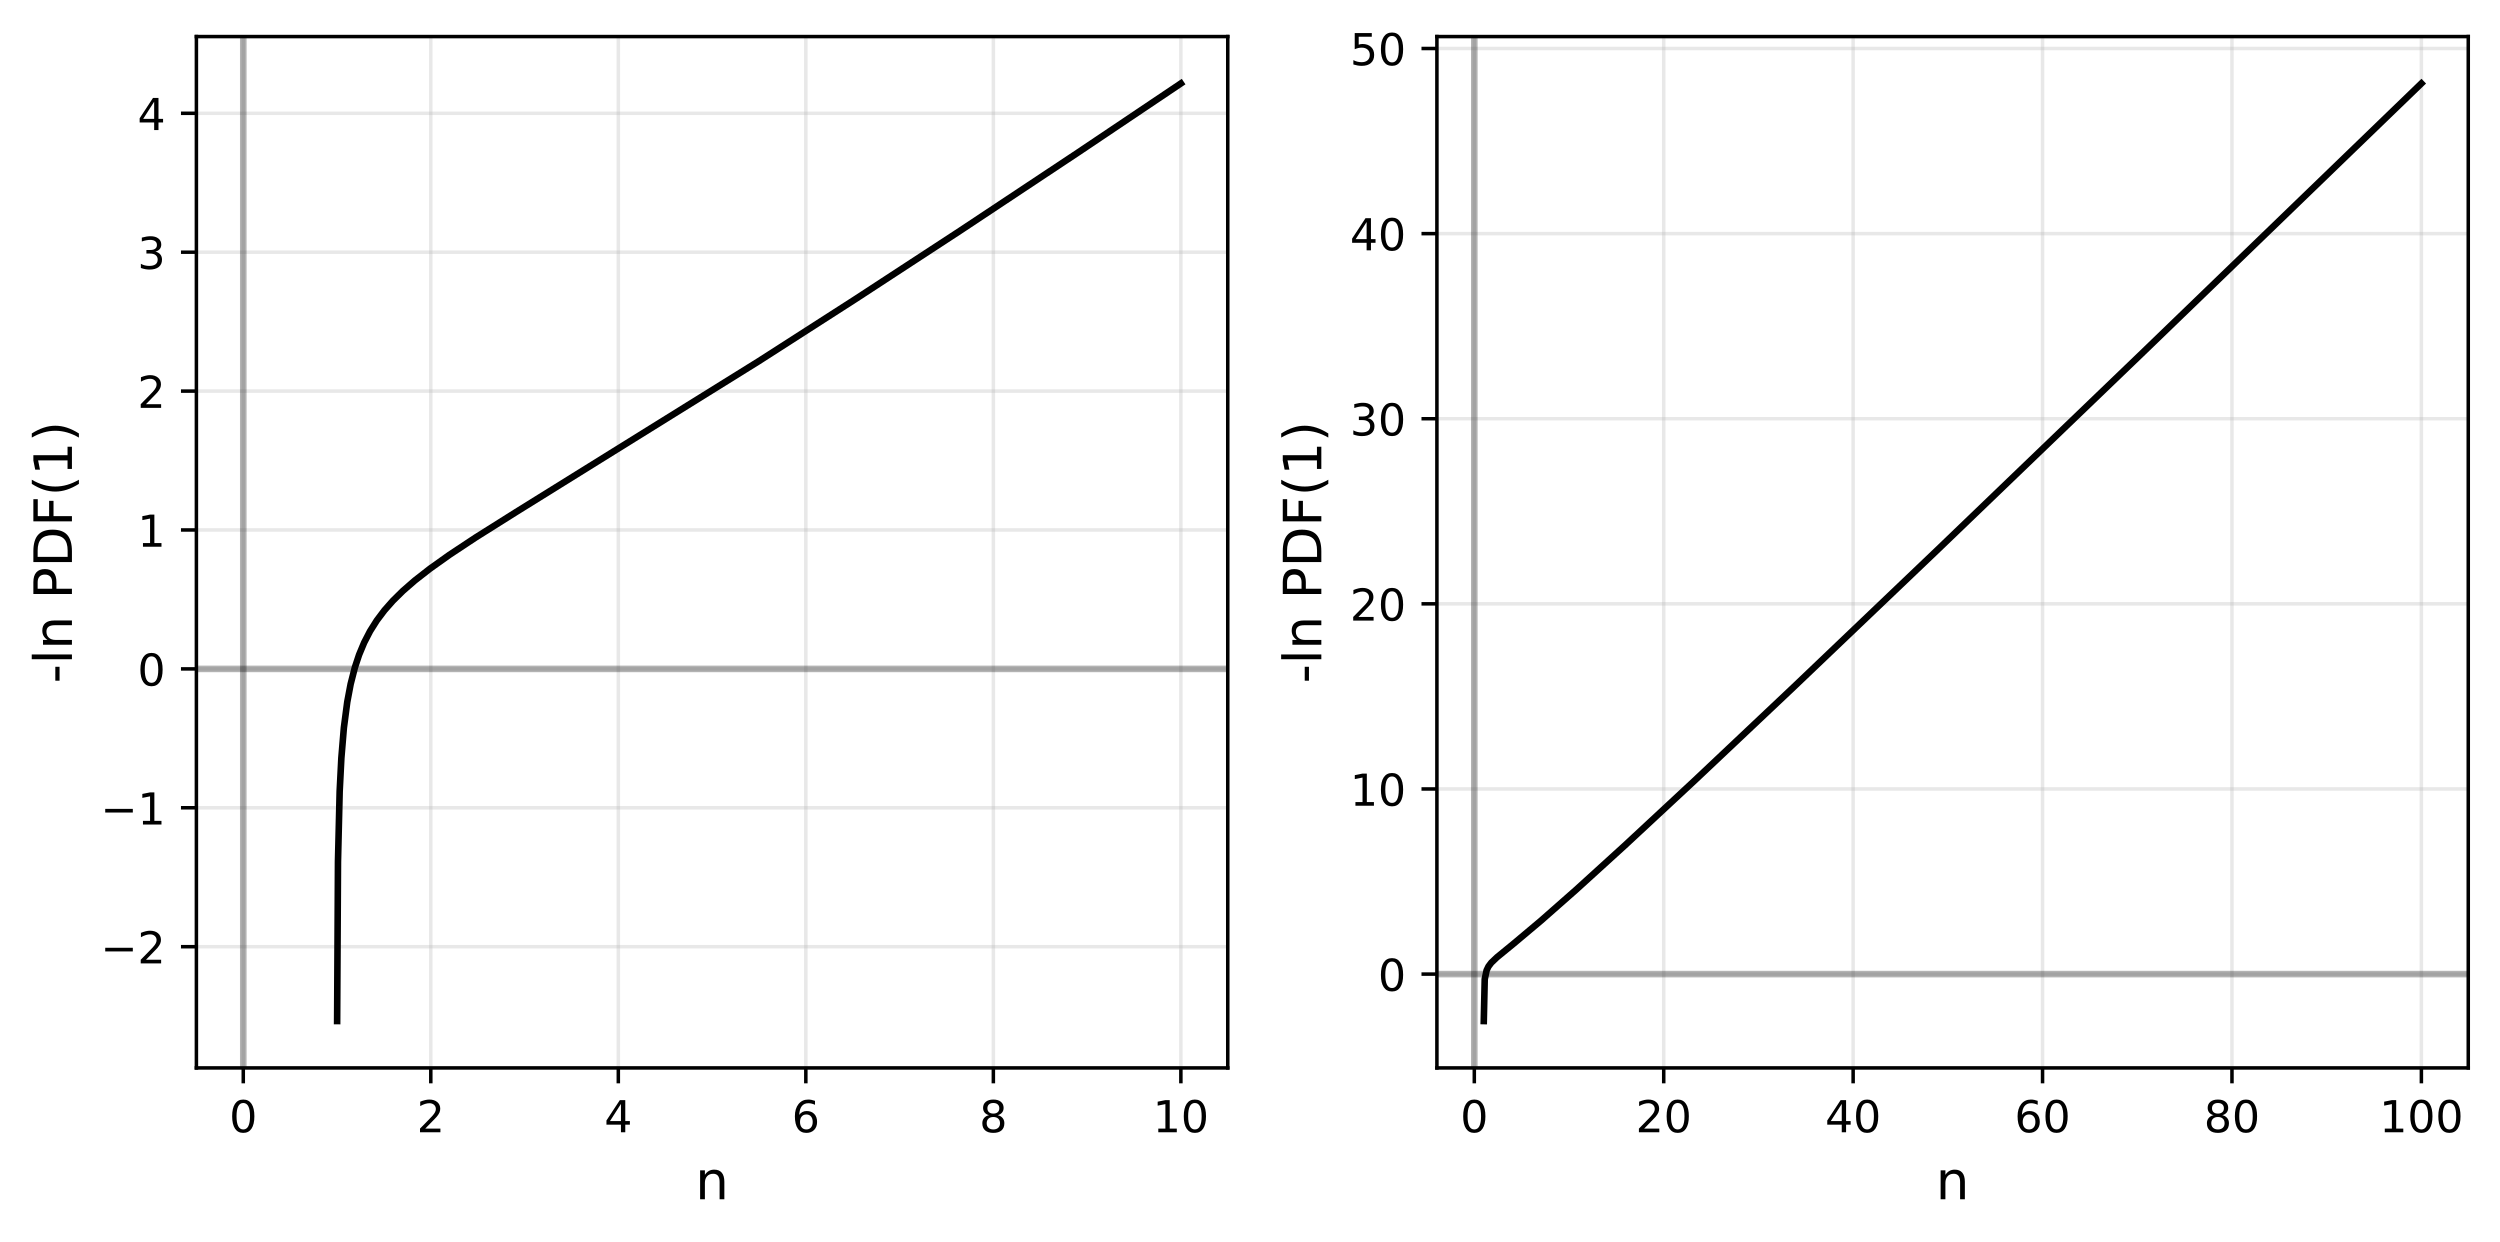
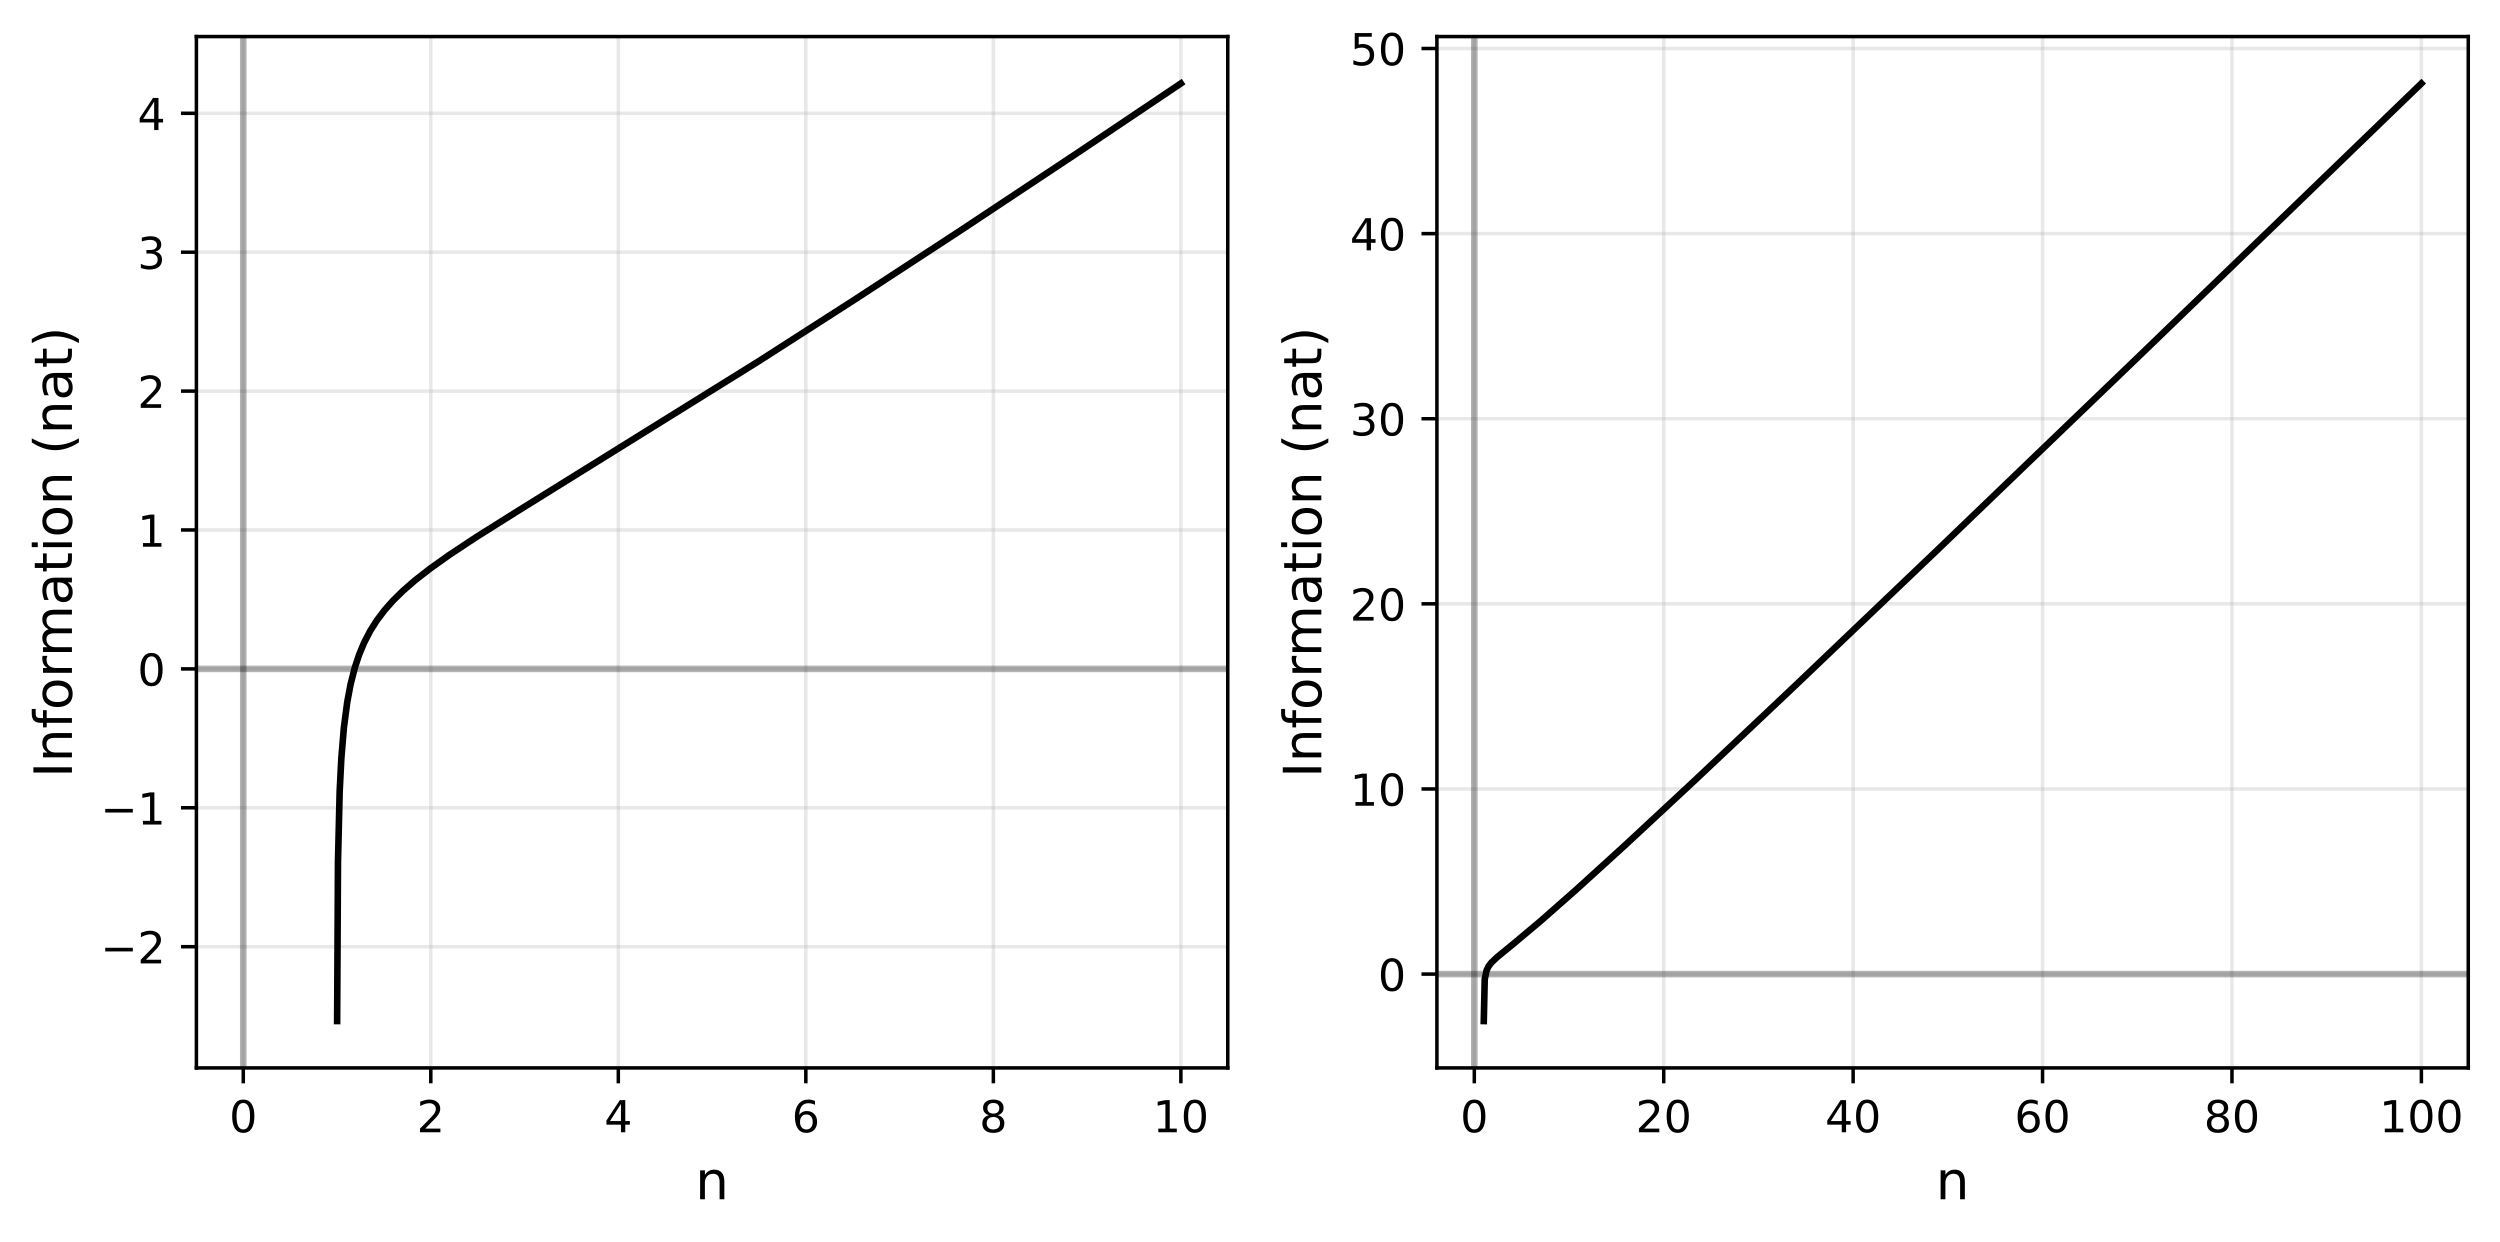
<svg xmlns="http://www.w3.org/2000/svg" xmlns:xlink="http://www.w3.org/1999/xlink" width="567.164pt" height="281.767pt" viewBox="0 0 567.164 281.767" version="1.1">
  <defs>
    <style type="text/css">*{stroke-linejoin: round; stroke-linecap: butt}</style>
  </defs>
  <g id="figure_1">
    <g id="patch_1">
      <path d="M 0 281.767  L 567.164 281.767  L 567.164 0  L 0 0  z " style="fill: #ffffff" />
    </g>
    <g id="axes_1">
      <g id="patch_2">
        <path d="M 44.556 242.275  L 278.535 242.275  L 278.535 8.296  L 44.556 8.296  z " style="fill: #ffffff" />
      </g>
      <g id="matplotlib.axis_1">
        <g id="xtick_1">
          <g id="line2d_1">
-             <path d="M 55.191 242.275  L 55.191 8.296  " clip-path="url(#p6cb22377b2)" style="fill: none; stroke: #b0b0b0; stroke-opacity: 0.3; stroke-width: 0.8; stroke-linecap: square" />
+             <path d="M 55.191 242.275  L 55.191 8.296  " clip-path="url(#pe275907705)" style="fill: none; stroke: #b0b0b0; stroke-opacity: 0.3; stroke-width: 0.8; stroke-linecap: square" />
          </g>
          <g id="line2d_2">
            <defs>
-               <path id="mb95a4548f8" d="M 0 0  L 0 3.5  " style="stroke: #000000; stroke-width: 0.8" />
+               <path id="m236e4b76b0" d="M 0 0  L 0 3.5  " style="stroke: #000000; stroke-width: 0.8" />
            </defs>
            <g>
-               <use xlink:href="#mb95a4548f8" x="55.191" y="242.275" style="stroke: #000000; stroke-width: 0.8" />
+               <use xlink:href="#m236e4b76b0" x="55.191" y="242.275" style="stroke: #000000; stroke-width: 0.8" />
            </g>
          </g>
          <g id="text_1">
            <g transform="translate(52.0101 256.8734) scale(0.1 -0.1)">
              <defs>
                <path id="DejaVuSans-30" d="M 2034 4250  Q 1547 4250 1301 3770  Q 1056 3291 1056 2328  Q 1056 1369 1301 889  Q 1547 409 2034 409  Q 2525 409 2770 889  Q 3016 1369 3016 2328  Q 3016 3291 2770 3770  Q 2525 4250 2034 4250  z M 2034 4750  Q 2819 4750 3233 4129  Q 3647 3509 3647 2328  Q 3647 1150 3233 529  Q 2819 -91 2034 -91  Q 1250 -91 836 529  Q 422 1150 422 2328  Q 422 3509 836 4129  Q 1250 4750 2034 4750  z " transform="scale(0.015625)" />
              </defs>
              <use xlink:href="#DejaVuSans-30" />
            </g>
          </g>
        </g>
        <g id="xtick_2">
          <g id="line2d_3">
-             <path d="M 97.733 242.275  L 97.733 8.296  " clip-path="url(#p6cb22377b2)" style="fill: none; stroke: #b0b0b0; stroke-opacity: 0.3; stroke-width: 0.8; stroke-linecap: square" />
+             <path d="M 97.733 242.275  L 97.733 8.296  " clip-path="url(#pe275907705)" style="fill: none; stroke: #b0b0b0; stroke-opacity: 0.3; stroke-width: 0.8; stroke-linecap: square" />
          </g>
          <g id="line2d_4">
            <g>
-               <use xlink:href="#mb95a4548f8" x="97.733" y="242.275" style="stroke: #000000; stroke-width: 0.8" />
+               <use xlink:href="#m236e4b76b0" x="97.733" y="242.275" style="stroke: #000000; stroke-width: 0.8" />
            </g>
          </g>
          <g id="text_2">
            <g transform="translate(94.55175 256.8734) scale(0.1 -0.1)">
              <defs>
                <path id="DejaVuSans-32" d="M 1228 531  L 3431 531  L 3431 0  L 469 0  L 469 531  Q 828 903 1448 1529  Q 2069 2156 2228 2338  Q 2531 2678 2651 2914  Q 2772 3150 2772 3378  Q 2772 3750 2511 3984  Q 2250 4219 1831 4219  Q 1534 4219 1204 4116  Q 875 4013 500 3803  L 500 4441  Q 881 4594 1212 4672  Q 1544 4750 1819 4750  Q 2544 4750 2975 4387  Q 3406 4025 3406 3419  Q 3406 3131 3298 2873  Q 3191 2616 2906 2266  Q 2828 2175 2409 1742  Q 1991 1309 1228 531  z " transform="scale(0.015625)" />
              </defs>
              <use xlink:href="#DejaVuSans-32" />
            </g>
          </g>
        </g>
        <g id="xtick_3">
          <g id="line2d_5">
-             <path d="M 140.275 242.275  L 140.275 8.296  " clip-path="url(#p6cb22377b2)" style="fill: none; stroke: #b0b0b0; stroke-opacity: 0.3; stroke-width: 0.8; stroke-linecap: square" />
+             <path d="M 140.275 242.275  L 140.275 8.296  " clip-path="url(#pe275907705)" style="fill: none; stroke: #b0b0b0; stroke-opacity: 0.3; stroke-width: 0.8; stroke-linecap: square" />
          </g>
          <g id="line2d_6">
            <g>
-               <use xlink:href="#mb95a4548f8" x="140.275" y="242.275" style="stroke: #000000; stroke-width: 0.8" />
+               <use xlink:href="#m236e4b76b0" x="140.275" y="242.275" style="stroke: #000000; stroke-width: 0.8" />
            </g>
          </g>
          <g id="text_3">
            <g transform="translate(137.0934 256.8734) scale(0.1 -0.1)">
              <defs>
                <path id="DejaVuSans-34" d="M 2419 4116  L 825 1625  L 2419 1625  L 2419 4116  z M 2253 4666  L 3047 4666  L 3047 1625  L 3713 1625  L 3713 1100  L 3047 1100  L 3047 0  L 2419 0  L 2419 1100  L 313 1100  L 313 1709  L 2253 4666  z " transform="scale(0.015625)" />
              </defs>
              <use xlink:href="#DejaVuSans-34" />
            </g>
          </g>
        </g>
        <g id="xtick_4">
          <g id="line2d_7">
-             <path d="M 182.816 242.275  L 182.816 8.296  " clip-path="url(#p6cb22377b2)" style="fill: none; stroke: #b0b0b0; stroke-opacity: 0.3; stroke-width: 0.8; stroke-linecap: square" />
+             <path d="M 182.816 242.275  L 182.816 8.296  " clip-path="url(#pe275907705)" style="fill: none; stroke: #b0b0b0; stroke-opacity: 0.3; stroke-width: 0.8; stroke-linecap: square" />
          </g>
          <g id="line2d_8">
            <g>
-               <use xlink:href="#mb95a4548f8" x="182.816" y="242.275" style="stroke: #000000; stroke-width: 0.8" />
+               <use xlink:href="#m236e4b76b0" x="182.816" y="242.275" style="stroke: #000000; stroke-width: 0.8" />
            </g>
          </g>
          <g id="text_4">
            <g transform="translate(179.635 256.8734) scale(0.1 -0.1)">
              <defs>
                <path id="DejaVuSans-36" d="M 2113 2584  Q 1688 2584 1439 2293  Q 1191 2003 1191 1497  Q 1191 994 1439 701  Q 1688 409 2113 409  Q 2538 409 2786 701  Q 3034 994 3034 1497  Q 3034 2003 2786 2293  Q 2538 2584 2113 2584  z M 3366 4563  L 3366 3988  Q 3128 4100 2886 4159  Q 2644 4219 2406 4219  Q 1781 4219 1451 3797  Q 1122 3375 1075 2522  Q 1259 2794 1537 2939  Q 1816 3084 2150 3084  Q 2853 3084 3261 2657  Q 3669 2231 3669 1497  Q 3669 778 3244 343  Q 2819 -91 2113 -91  Q 1303 -91 875 529  Q 447 1150 447 2328  Q 447 3434 972 4092  Q 1497 4750 2381 4750  Q 2619 4750 2861 4703  Q 3103 4656 3366 4563  z " transform="scale(0.015625)" />
              </defs>
              <use xlink:href="#DejaVuSans-36" />
            </g>
          </g>
        </g>
        <g id="xtick_5">
          <g id="line2d_9">
-             <path d="M 225.358 242.275  L 225.358 8.296  " clip-path="url(#p6cb22377b2)" style="fill: none; stroke: #b0b0b0; stroke-opacity: 0.3; stroke-width: 0.8; stroke-linecap: square" />
+             <path d="M 225.358 242.275  L 225.358 8.296  " clip-path="url(#pe275907705)" style="fill: none; stroke: #b0b0b0; stroke-opacity: 0.3; stroke-width: 0.8; stroke-linecap: square" />
          </g>
          <g id="line2d_10">
            <g>
-               <use xlink:href="#mb95a4548f8" x="225.358" y="242.275" style="stroke: #000000; stroke-width: 0.8" />
+               <use xlink:href="#m236e4b76b0" x="225.358" y="242.275" style="stroke: #000000; stroke-width: 0.8" />
            </g>
          </g>
          <g id="text_5">
            <g transform="translate(222.1767 256.8734) scale(0.1 -0.1)">
              <defs>
                <path id="DejaVuSans-38" d="M 2034 2216  Q 1584 2216 1326 1975  Q 1069 1734 1069 1313  Q 1069 891 1326 650  Q 1584 409 2034 409  Q 2484 409 2743 651  Q 3003 894 3003 1313  Q 3003 1734 2745 1975  Q 2488 2216 2034 2216  z M 1403 2484  Q 997 2584 770 2862  Q 544 3141 544 3541  Q 544 4100 942 4425  Q 1341 4750 2034 4750  Q 2731 4750 3128 4425  Q 3525 4100 3525 3541  Q 3525 3141 3298 2862  Q 3072 2584 2669 2484  Q 3125 2378 3379 2068  Q 3634 1759 3634 1313  Q 3634 634 3220 271  Q 2806 -91 2034 -91  Q 1263 -91 848 271  Q 434 634 434 1313  Q 434 1759 690 2068  Q 947 2378 1403 2484  z M 1172 3481  Q 1172 3119 1398 2916  Q 1625 2713 2034 2713  Q 2441 2713 2670 2916  Q 2900 3119 2900 3481  Q 2900 3844 2670 4047  Q 2441 4250 2034 4250  Q 1625 4250 1398 4047  Q 1172 3844 1172 3481  z " transform="scale(0.015625)" />
              </defs>
              <use xlink:href="#DejaVuSans-38" />
            </g>
          </g>
        </g>
        <g id="xtick_6">
          <g id="line2d_11">
-             <path d="M 267.9 242.275  L 267.9 8.296  " clip-path="url(#p6cb22377b2)" style="fill: none; stroke: #b0b0b0; stroke-opacity: 0.3; stroke-width: 0.8; stroke-linecap: square" />
+             <path d="M 267.9 242.275  L 267.9 8.296  " clip-path="url(#pe275907705)" style="fill: none; stroke: #b0b0b0; stroke-opacity: 0.3; stroke-width: 0.8; stroke-linecap: square" />
          </g>
          <g id="line2d_12">
            <g>
-               <use xlink:href="#mb95a4548f8" x="267.9" y="242.275" style="stroke: #000000; stroke-width: 0.8" />
+               <use xlink:href="#m236e4b76b0" x="267.9" y="242.275" style="stroke: #000000; stroke-width: 0.8" />
            </g>
          </g>
          <g id="text_6">
            <g transform="translate(261.5371 256.8734) scale(0.1 -0.1)">
              <defs>
                <path id="DejaVuSans-31" d="M 794 531  L 1825 531  L 1825 4091  L 703 3866  L 703 4441  L 1819 4666  L 2450 4666  L 2450 531  L 3481 531  L 3481 0  L 794 0  L 794 531  z " transform="scale(0.015625)" />
              </defs>
              <use xlink:href="#DejaVuSans-31" />
              <use xlink:href="#DejaVuSans-30" transform="translate(63.62305 0)" />
            </g>
          </g>
        </g>
        <g id="text_7">
          <g transform="translate(157.743 272.0712) scale(0.12 -0.12)">
            <defs>
              <path id="DejaVuSans-6e" d="M 3513 2113  L 3513 0  L 2938 0  L 2938 2094  Q 2938 2591 2744 2837  Q 2550 3084 2163 3084  Q 1697 3084 1428 2787  Q 1159 2491 1159 1978  L 1159 0  L 581 0  L 581 3500  L 1159 3500  L 1159 2956  Q 1366 3272 1645 3428  Q 1925 3584 2291 3584  Q 2894 3584 3203 3211  Q 3513 2838 3513 2113  z " transform="scale(0.015625)" />
            </defs>
            <use xlink:href="#DejaVuSans-6e" />
          </g>
        </g>
      </g>
      <g id="matplotlib.axis_2">
        <g id="ytick_1">
          <g id="line2d_13">
-             <path d="M 44.556 214.768  L 278.535 214.768  " clip-path="url(#p6cb22377b2)" style="fill: none; stroke: #b0b0b0; stroke-opacity: 0.3; stroke-width: 0.8; stroke-linecap: square" />
+             <path d="M 44.556 214.768  L 278.535 214.768  " clip-path="url(#pe275907705)" style="fill: none; stroke: #b0b0b0; stroke-opacity: 0.3; stroke-width: 0.8; stroke-linecap: square" />
          </g>
          <g id="line2d_14">
            <defs>
-               <path id="m00fa8f5378" d="M 0 0  L -3.5 0  " style="stroke: #000000; stroke-width: 0.8" />
+               <path id="m6dc544d6ef" d="M 0 0  L -3.5 0  " style="stroke: #000000; stroke-width: 0.8" />
            </defs>
            <g>
-               <use xlink:href="#m00fa8f5378" x="44.556" y="214.768" style="stroke: #000000; stroke-width: 0.8" />
+               <use xlink:href="#m6dc544d6ef" x="44.556" y="214.768" style="stroke: #000000; stroke-width: 0.8" />
            </g>
          </g>
          <g id="text_8">
            <g transform="translate(22.81375 218.5669) scale(0.1 -0.1)">
              <defs>
                <path id="DejaVuSans-2212" d="M 678 2272  L 4684 2272  L 4684 1741  L 678 1741  L 678 2272  z " transform="scale(0.015625)" />
              </defs>
              <use xlink:href="#DejaVuSans-2212" />
              <use xlink:href="#DejaVuSans-32" transform="translate(83.78906 0)" />
            </g>
          </g>
        </g>
        <g id="ytick_2">
          <g id="line2d_15">
-             <path d="M 44.556 183.257  L 278.535 183.257  " clip-path="url(#p6cb22377b2)" style="fill: none; stroke: #b0b0b0; stroke-opacity: 0.3; stroke-width: 0.8; stroke-linecap: square" />
+             <path d="M 44.556 183.257  L 278.535 183.257  " clip-path="url(#pe275907705)" style="fill: none; stroke: #b0b0b0; stroke-opacity: 0.3; stroke-width: 0.8; stroke-linecap: square" />
          </g>
          <g id="line2d_16">
            <g>
-               <use xlink:href="#m00fa8f5378" x="44.556" y="183.257" style="stroke: #000000; stroke-width: 0.8" />
+               <use xlink:href="#m6dc544d6ef" x="44.556" y="183.257" style="stroke: #000000; stroke-width: 0.8" />
            </g>
          </g>
          <g id="text_9">
            <g transform="translate(22.81375 187.0564) scale(0.1 -0.1)">
              <use xlink:href="#DejaVuSans-2212" />
              <use xlink:href="#DejaVuSans-31" transform="translate(83.78906 0)" />
            </g>
          </g>
        </g>
        <g id="ytick_3">
          <g id="line2d_17">
-             <path d="M 44.556 151.747  L 278.535 151.747  " clip-path="url(#p6cb22377b2)" style="fill: none; stroke: #b0b0b0; stroke-opacity: 0.3; stroke-width: 0.8; stroke-linecap: square" />
+             <path d="M 44.556 151.747  L 278.535 151.747  " clip-path="url(#pe275907705)" style="fill: none; stroke: #b0b0b0; stroke-opacity: 0.3; stroke-width: 0.8; stroke-linecap: square" />
          </g>
          <g id="line2d_18">
            <g>
-               <use xlink:href="#m00fa8f5378" x="44.556" y="151.747" style="stroke: #000000; stroke-width: 0.8" />
+               <use xlink:href="#m6dc544d6ef" x="44.556" y="151.747" style="stroke: #000000; stroke-width: 0.8" />
            </g>
          </g>
          <g id="text_10">
            <g transform="translate(31.19344 155.546) scale(0.1 -0.1)">
              <use xlink:href="#DejaVuSans-30" />
            </g>
          </g>
        </g>
        <g id="ytick_4">
          <g id="line2d_19">
-             <path d="M 44.556 120.236  L 278.535 120.236  " clip-path="url(#p6cb22377b2)" style="fill: none; stroke: #b0b0b0; stroke-opacity: 0.3; stroke-width: 0.8; stroke-linecap: square" />
+             <path d="M 44.556 120.236  L 278.535 120.236  " clip-path="url(#pe275907705)" style="fill: none; stroke: #b0b0b0; stroke-opacity: 0.3; stroke-width: 0.8; stroke-linecap: square" />
          </g>
          <g id="line2d_20">
            <g>
-               <use xlink:href="#m00fa8f5378" x="44.556" y="120.236" style="stroke: #000000; stroke-width: 0.8" />
+               <use xlink:href="#m6dc544d6ef" x="44.556" y="120.236" style="stroke: #000000; stroke-width: 0.8" />
            </g>
          </g>
          <g id="text_11">
            <g transform="translate(31.19344 124.0356) scale(0.1 -0.1)">
              <use xlink:href="#DejaVuSans-31" />
            </g>
          </g>
        </g>
        <g id="ytick_5">
          <g id="line2d_21">
-             <path d="M 44.556 88.726  L 278.535 88.726  " clip-path="url(#p6cb22377b2)" style="fill: none; stroke: #b0b0b0; stroke-opacity: 0.3; stroke-width: 0.8; stroke-linecap: square" />
+             <path d="M 44.556 88.726  L 278.535 88.726  " clip-path="url(#pe275907705)" style="fill: none; stroke: #b0b0b0; stroke-opacity: 0.3; stroke-width: 0.8; stroke-linecap: square" />
          </g>
          <g id="line2d_22">
            <g>
-               <use xlink:href="#m00fa8f5378" x="44.556" y="88.726" style="stroke: #000000; stroke-width: 0.8" />
+               <use xlink:href="#m6dc544d6ef" x="44.556" y="88.726" style="stroke: #000000; stroke-width: 0.8" />
            </g>
          </g>
          <g id="text_12">
            <g transform="translate(31.19344 92.52511) scale(0.1 -0.1)">
              <use xlink:href="#DejaVuSans-32" />
            </g>
          </g>
        </g>
        <g id="ytick_6">
          <g id="line2d_23">
-             <path d="M 44.556 57.215  L 278.535 57.215  " clip-path="url(#p6cb22377b2)" style="fill: none; stroke: #b0b0b0; stroke-opacity: 0.3; stroke-width: 0.8; stroke-linecap: square" />
+             <path d="M 44.556 57.215  L 278.535 57.215  " clip-path="url(#pe275907705)" style="fill: none; stroke: #b0b0b0; stroke-opacity: 0.3; stroke-width: 0.8; stroke-linecap: square" />
          </g>
          <g id="line2d_24">
            <g>
-               <use xlink:href="#m00fa8f5378" x="44.556" y="57.215" style="stroke: #000000; stroke-width: 0.8" />
+               <use xlink:href="#m6dc544d6ef" x="44.556" y="57.215" style="stroke: #000000; stroke-width: 0.8" />
            </g>
          </g>
          <g id="text_13">
            <g transform="translate(31.19344 61.01467) scale(0.1 -0.1)">
              <defs>
                <path id="DejaVuSans-33" d="M 2597 2516  Q 3050 2419 3304 2112  Q 3559 1806 3559 1356  Q 3559 666 3084 287  Q 2609 -91 1734 -91  Q 1441 -91 1130 -33  Q 819 25 488 141  L 488 750  Q 750 597 1062 519  Q 1375 441 1716 441  Q 2309 441 2620 675  Q 2931 909 2931 1356  Q 2931 1769 2642 2001  Q 2353 2234 1838 2234  L 1294 2234  L 1294 2753  L 1863 2753  Q 2328 2753 2575 2939  Q 2822 3125 2822 3475  Q 2822 3834 2567 4026  Q 2313 4219 1838 4219  Q 1578 4219 1281 4162  Q 984 4106 628 3988  L 628 4550  Q 988 4650 1302 4700  Q 1616 4750 1894 4750  Q 2613 4750 3031 4423  Q 3450 4097 3450 3541  Q 3450 3153 3228 2886  Q 3006 2619 2597 2516  z " transform="scale(0.015625)" />
              </defs>
              <use xlink:href="#DejaVuSans-33" />
            </g>
          </g>
        </g>
        <g id="ytick_7">
          <g id="line2d_25">
-             <path d="M 44.556 25.705  L 278.535 25.705  " clip-path="url(#p6cb22377b2)" style="fill: none; stroke: #b0b0b0; stroke-opacity: 0.3; stroke-width: 0.8; stroke-linecap: square" />
+             <path d="M 44.556 25.705  L 278.535 25.705  " clip-path="url(#pe275907705)" style="fill: none; stroke: #b0b0b0; stroke-opacity: 0.3; stroke-width: 0.8; stroke-linecap: square" />
          </g>
          <g id="line2d_26">
            <g>
-               <use xlink:href="#m00fa8f5378" x="44.556" y="25.705" style="stroke: #000000; stroke-width: 0.8" />
+               <use xlink:href="#m6dc544d6ef" x="44.556" y="25.705" style="stroke: #000000; stroke-width: 0.8" />
            </g>
          </g>
          <g id="text_14">
            <g transform="translate(31.19344 29.50422) scale(0.1 -0.1)">
              <use xlink:href="#DejaVuSans-34" />
            </g>
          </g>
        </g>
        <g id="text_15">
-           <g transform="translate(16.31812 155.0145) rotate(-90) scale(0.12 -0.12)">
+           <g transform="translate(16.31812 176.4373) rotate(-90) scale(0.12 -0.12)">
            <defs>
-               <path id="DejaVuSans-2d" d="M 313 2009  L 1997 2009  L 1997 1497  L 313 1497  L 313 2009  z " transform="scale(0.015625)" />
-               <path id="DejaVuSans-6c" d="M 603 4863  L 1178 4863  L 1178 0  L 603 0  L 603 4863  z " transform="scale(0.015625)" />
+               <path id="DejaVuSans-49" d="M 628 4666  L 1259 4666  L 1259 0  L 628 0  L 628 4666  z " transform="scale(0.015625)" />
+               <path id="DejaVuSans-66" d="M 2375 4863  L 2375 4384  L 1825 4384  Q 1516 4384 1395 4259  Q 1275 4134 1275 3809  L 1275 3500  L 2222 3500  L 2222 3053  L 1275 3053  L 1275 0  L 697 0  L 697 3053  L 147 3053  L 147 3500  L 697 3500  L 697 3744  Q 697 4328 969 4595  Q 1241 4863 1831 4863  L 2375 4863  z " transform="scale(0.015625)" />
+               <path id="DejaVuSans-6f" d="M 1959 3097  Q 1497 3097 1228 2736  Q 959 2375 959 1747  Q 959 1119 1226 758  Q 1494 397 1959 397  Q 2419 397 2687 759  Q 2956 1122 2956 1747  Q 2956 2369 2687 2733  Q 2419 3097 1959 3097  z M 1959 3584  Q 2709 3584 3137 3096  Q 3566 2609 3566 1747  Q 3566 888 3137 398  Q 2709 -91 1959 -91  Q 1206 -91 779 398  Q 353 888 353 1747  Q 353 2609 779 3096  Q 1206 3584 1959 3584  z " transform="scale(0.015625)" />
+               <path id="DejaVuSans-72" d="M 2631 2963  Q 2534 3019 2420 3045  Q 2306 3072 2169 3072  Q 1681 3072 1420 2755  Q 1159 2438 1159 1844  L 1159 0  L 581 0  L 581 3500  L 1159 3500  L 1159 2956  Q 1341 3275 1631 3429  Q 1922 3584 2338 3584  Q 2397 3584 2469 3576  Q 2541 3569 2628 3553  L 2631 2963  z " transform="scale(0.015625)" />
+               <path id="DejaVuSans-6d" d="M 3328 2828  Q 3544 3216 3844 3400  Q 4144 3584 4550 3584  Q 5097 3584 5394 3201  Q 5691 2819 5691 2113  L 5691 0  L 5113 0  L 5113 2094  Q 5113 2597 4934 2840  Q 4756 3084 4391 3084  Q 3944 3084 3684 2787  Q 3425 2491 3425 1978  L 3425 0  L 2847 0  L 2847 2094  Q 2847 2600 2669 2842  Q 2491 3084 2119 3084  Q 1678 3084 1418 2786  Q 1159 2488 1159 1978  L 1159 0  L 581 0  L 581 3500  L 1159 3500  L 1159 2956  Q 1356 3278 1631 3431  Q 1906 3584 2284 3584  Q 2666 3584 2933 3390  Q 3200 3197 3328 2828  z " transform="scale(0.015625)" />
+               <path id="DejaVuSans-61" d="M 2194 1759  Q 1497 1759 1228 1600  Q 959 1441 959 1056  Q 959 750 1161 570  Q 1363 391 1709 391  Q 2188 391 2477 730  Q 2766 1069 2766 1631  L 2766 1759  L 2194 1759  z M 3341 1997  L 3341 0  L 2766 0  L 2766 531  Q 2569 213 2275 61  Q 1981 -91 1556 -91  Q 1019 -91 701 211  Q 384 513 384 1019  Q 384 1609 779 1909  Q 1175 2209 1959 2209  L 2766 2209  L 2766 2266  Q 2766 2663 2505 2880  Q 2244 3097 1772 3097  Q 1472 3097 1187 3025  Q 903 2953 641 2809  L 641 3341  Q 956 3463 1253 3523  Q 1550 3584 1831 3584  Q 2591 3584 2966 3190  Q 3341 2797 3341 1997  z " transform="scale(0.015625)" />
+               <path id="DejaVuSans-74" d="M 1172 4494  L 1172 3500  L 2356 3500  L 2356 3053  L 1172 3053  L 1172 1153  Q 1172 725 1289 603  Q 1406 481 1766 481  L 2356 481  L 2356 0  L 1766 0  Q 1100 0 847 248  Q 594 497 594 1153  L 594 3053  L 172 3053  L 172 3500  L 594 3500  L 594 4494  L 1172 4494  z " transform="scale(0.015625)" />
+               <path id="DejaVuSans-69" d="M 603 3500  L 1178 3500  L 1178 0  L 603 0  L 603 3500  z M 603 4863  L 1178 4863  L 1178 4134  L 603 4134  L 603 4863  z " transform="scale(0.015625)" />
              <path id="DejaVuSans-20" transform="scale(0.015625)" />
-               <path id="DejaVuSans-50" d="M 1259 4147  L 1259 2394  L 2053 2394  Q 2494 2394 2734 2622  Q 2975 2850 2975 3272  Q 2975 3691 2734 3919  Q 2494 4147 2053 4147  L 1259 4147  z M 628 4666  L 2053 4666  Q 2838 4666 3239 4311  Q 3641 3956 3641 3272  Q 3641 2581 3239 2228  Q 2838 1875 2053 1875  L 1259 1875  L 1259 0  L 628 0  L 628 4666  z " transform="scale(0.015625)" />
-               <path id="DejaVuSans-44" d="M 1259 4147  L 1259 519  L 2022 519  Q 2988 519 3436 956  Q 3884 1394 3884 2338  Q 3884 3275 3436 3711  Q 2988 4147 2022 4147  L 1259 4147  z M 628 4666  L 1925 4666  Q 3281 4666 3915 4102  Q 4550 3538 4550 2338  Q 4550 1131 3912 565  Q 3275 0 1925 0  L 628 0  L 628 4666  z " transform="scale(0.015625)" />
-               <path id="DejaVuSans-46" d="M 628 4666  L 3309 4666  L 3309 4134  L 1259 4134  L 1259 2759  L 3109 2759  L 3109 2228  L 1259 2228  L 1259 0  L 628 0  L 628 4666  z " transform="scale(0.015625)" />
              <path id="DejaVuSans-28" d="M 1984 4856  Q 1566 4138 1362 3434  Q 1159 2731 1159 2009  Q 1159 1288 1364 580  Q 1569 -128 1984 -844  L 1484 -844  Q 1016 -109 783 600  Q 550 1309 550 2009  Q 550 2706 781 3412  Q 1013 4119 1484 4856  L 1984 4856  z " transform="scale(0.015625)" />
              <path id="DejaVuSans-29" d="M 513 4856  L 1013 4856  Q 1481 4119 1714 3412  Q 1947 2706 1947 2009  Q 1947 1309 1714 600  Q 1481 -109 1013 -844  L 513 -844  Q 928 -128 1133 580  Q 1338 1288 1338 2009  Q 1338 2731 1133 3434  Q 928 4138 513 4856  z " transform="scale(0.015625)" />
            </defs>
-             <use xlink:href="#DejaVuSans-2d" />
-             <use xlink:href="#DejaVuSans-6c" transform="translate(36.08398 0)" />
-             <use xlink:href="#DejaVuSans-6e" transform="translate(63.86719 0)" />
-             <use xlink:href="#DejaVuSans-20" transform="translate(127.2461 0)" />
-             <use xlink:href="#DejaVuSans-50" transform="translate(159.0332 0)" />
-             <use xlink:href="#DejaVuSans-44" transform="translate(219.3359 0)" />
-             <use xlink:href="#DejaVuSans-46" transform="translate(296.3379 0)" />
-             <use xlink:href="#DejaVuSans-28" transform="translate(353.8574 0)" />
-             <use xlink:href="#DejaVuSans-31" transform="translate(392.8711 0)" />
-             <use xlink:href="#DejaVuSans-29" transform="translate(456.4941 0)" />
+             <use xlink:href="#DejaVuSans-49" />
+             <use xlink:href="#DejaVuSans-6e" transform="translate(29.49219 0)" />
+             <use xlink:href="#DejaVuSans-66" transform="translate(92.87109 0)" />
+             <use xlink:href="#DejaVuSans-6f" transform="translate(128.0762 0)" />
+             <use xlink:href="#DejaVuSans-72" transform="translate(189.2578 0)" />
+             <use xlink:href="#DejaVuSans-6d" transform="translate(228.6211 0)" />
+             <use xlink:href="#DejaVuSans-61" transform="translate(326.0332 0)" />
+             <use xlink:href="#DejaVuSans-74" transform="translate(387.3125 0)" />
+             <use xlink:href="#DejaVuSans-69" transform="translate(426.5215 0)" />
+             <use xlink:href="#DejaVuSans-6f" transform="translate(454.3047 0)" />
+             <use xlink:href="#DejaVuSans-6e" transform="translate(515.4863 0)" />
+             <use xlink:href="#DejaVuSans-20" transform="translate(578.8652 0)" />
+             <use xlink:href="#DejaVuSans-28" transform="translate(610.6523 0)" />
+             <use xlink:href="#DejaVuSans-6e" transform="translate(649.666 0)" />
+             <use xlink:href="#DejaVuSans-61" transform="translate(713.0449 0)" />
+             <use xlink:href="#DejaVuSans-74" transform="translate(774.3242 0)" />
+             <use xlink:href="#DejaVuSans-29" transform="translate(813.5332 0)" />
          </g>
        </g>
      </g>
      <g id="line2d_27">
-         <path d="M 76.483 231.64  L 76.675 195.49  L 77.058 179.54  L 77.441 171.982  L 78.016 165.084  L 78.783 159.241  L 79.549 155.184  L 80.507 151.432  L 81.465 148.543  L 82.615 145.782  L 83.956 143.187  L 85.489 140.755  L 87.213 138.468  L 89.13 136.296  L 91.429 134.03  L 94.111 131.696  L 97.56 129.005  L 101.967 125.87  L 107.907 121.939  L 117.104 116.152  L 172.096 81.967  L 193.939 67.944  L 217.89 52.298  L 244.523 34.629  L 267.9 18.931  L 267.9 18.931  " clip-path="url(#p6cb22377b2)" style="fill: none; stroke: #000000; stroke-width: 1.5; stroke-linecap: square" />
+         <path d="M 76.483 231.64  L 76.675 195.49  L 77.058 179.54  L 77.441 171.982  L 78.016 165.084  L 78.783 159.241  L 79.549 155.184  L 80.507 151.432  L 81.465 148.543  L 82.615 145.782  L 83.956 143.187  L 85.489 140.755  L 87.213 138.468  L 89.13 136.296  L 91.429 134.03  L 94.111 131.696  L 97.56 129.005  L 101.967 125.87  L 107.907 121.939  L 117.104 116.152  L 172.096 81.967  L 193.939 67.944  L 217.89 52.298  L 244.523 34.629  L 267.9 18.931  L 267.9 18.931  " clip-path="url(#pe275907705)" style="fill: none; stroke: #000000; stroke-width: 1.5; stroke-linecap: square" />
      </g>
      <g id="line2d_28">
-         <path d="M 44.556 151.747  L 278.535 151.747  " clip-path="url(#p6cb22377b2)" style="fill: none; stroke: #000000; stroke-opacity: 0.3; stroke-width: 1.5; stroke-linecap: square" />
+         <path d="M 44.556 151.747  L 278.535 151.747  " clip-path="url(#pe275907705)" style="fill: none; stroke: #000000; stroke-opacity: 0.3; stroke-width: 1.5; stroke-linecap: square" />
      </g>
      <g id="line2d_29">
-         <path d="M 55.191 242.275  L 55.191 8.296  " clip-path="url(#p6cb22377b2)" style="fill: none; stroke: #000000; stroke-opacity: 0.3; stroke-width: 1.5; stroke-linecap: square" />
+         <path d="M 55.191 242.275  L 55.191 8.296  " clip-path="url(#pe275907705)" style="fill: none; stroke: #000000; stroke-opacity: 0.3; stroke-width: 1.5; stroke-linecap: square" />
      </g>
      <g id="patch_3">
        <path d="M 44.556 242.275  L 44.556 8.296  " style="fill: none; stroke: #000000; stroke-width: 0.8; stroke-linejoin: miter; stroke-linecap: square" />
      </g>
      <g id="patch_4">
        <path d="M 278.535 242.275  L 278.535 8.296  " style="fill: none; stroke: #000000; stroke-width: 0.8; stroke-linejoin: miter; stroke-linecap: square" />
      </g>
      <g id="patch_5">
        <path d="M 44.556 242.275  L 278.535 242.275  " style="fill: none; stroke: #000000; stroke-width: 0.8; stroke-linejoin: miter; stroke-linecap: square" />
      </g>
      <g id="patch_6">
        <path d="M 44.556 8.296  L 278.535 8.296  " style="fill: none; stroke: #000000; stroke-width: 0.8; stroke-linejoin: miter; stroke-linecap: square" />
      </g>
    </g>
    <g id="axes_2">
      <g id="patch_7">
        <path d="M 325.985 242.275  L 559.964 242.275  L 559.964 8.296  L 325.985 8.296  z " style="fill: #ffffff" />
      </g>
      <g id="matplotlib.axis_3">
        <g id="xtick_7">
          <g id="line2d_30">
-             <path d="M 334.47 242.275  L 334.47 8.296  " clip-path="url(#pcfc4cf32ce)" style="fill: none; stroke: #b0b0b0; stroke-opacity: 0.3; stroke-width: 0.8; stroke-linecap: square" />
+             <path d="M 334.47 242.275  L 334.47 8.296  " clip-path="url(#p100180ae7f)" style="fill: none; stroke: #b0b0b0; stroke-opacity: 0.3; stroke-width: 0.8; stroke-linecap: square" />
          </g>
          <g id="line2d_31">
            <g>
-               <use xlink:href="#mb95a4548f8" x="334.47" y="242.275" style="stroke: #000000; stroke-width: 0.8" />
+               <use xlink:href="#m236e4b76b0" x="334.47" y="242.275" style="stroke: #000000; stroke-width: 0.8" />
            </g>
          </g>
          <g id="text_16">
            <g transform="translate(331.2884 256.8734) scale(0.1 -0.1)">
              <use xlink:href="#DejaVuSans-30" />
            </g>
          </g>
        </g>
        <g id="xtick_8">
          <g id="line2d_32">
-             <path d="M 377.441 242.275  L 377.441 8.296  " clip-path="url(#pcfc4cf32ce)" style="fill: none; stroke: #b0b0b0; stroke-opacity: 0.3; stroke-width: 0.8; stroke-linecap: square" />
+             <path d="M 377.441 242.275  L 377.441 8.296  " clip-path="url(#p100180ae7f)" style="fill: none; stroke: #b0b0b0; stroke-opacity: 0.3; stroke-width: 0.8; stroke-linecap: square" />
          </g>
          <g id="line2d_33">
            <g>
-               <use xlink:href="#mb95a4548f8" x="377.441" y="242.275" style="stroke: #000000; stroke-width: 0.8" />
+               <use xlink:href="#m236e4b76b0" x="377.441" y="242.275" style="stroke: #000000; stroke-width: 0.8" />
            </g>
          </g>
          <g id="text_17">
            <g transform="translate(371.079 256.8734) scale(0.1 -0.1)">
              <use xlink:href="#DejaVuSans-32" />
              <use xlink:href="#DejaVuSans-30" transform="translate(63.62305 0)" />
            </g>
          </g>
        </g>
        <g id="xtick_9">
          <g id="line2d_34">
-             <path d="M 420.413 242.275  L 420.413 8.296  " clip-path="url(#pcfc4cf32ce)" style="fill: none; stroke: #b0b0b0; stroke-opacity: 0.3; stroke-width: 0.8; stroke-linecap: square" />
+             <path d="M 420.413 242.275  L 420.413 8.296  " clip-path="url(#p100180ae7f)" style="fill: none; stroke: #b0b0b0; stroke-opacity: 0.3; stroke-width: 0.8; stroke-linecap: square" />
          </g>
          <g id="line2d_35">
            <g>
-               <use xlink:href="#mb95a4548f8" x="420.413" y="242.275" style="stroke: #000000; stroke-width: 0.8" />
+               <use xlink:href="#m236e4b76b0" x="420.413" y="242.275" style="stroke: #000000; stroke-width: 0.8" />
            </g>
          </g>
          <g id="text_18">
            <g transform="translate(414.0508 256.8734) scale(0.1 -0.1)">
              <use xlink:href="#DejaVuSans-34" />
              <use xlink:href="#DejaVuSans-30" transform="translate(63.62305 0)" />
            </g>
          </g>
        </g>
        <g id="xtick_10">
          <g id="line2d_36">
-             <path d="M 463.385 242.275  L 463.385 8.296  " clip-path="url(#pcfc4cf32ce)" style="fill: none; stroke: #b0b0b0; stroke-opacity: 0.3; stroke-width: 0.8; stroke-linecap: square" />
+             <path d="M 463.385 242.275  L 463.385 8.296  " clip-path="url(#p100180ae7f)" style="fill: none; stroke: #b0b0b0; stroke-opacity: 0.3; stroke-width: 0.8; stroke-linecap: square" />
          </g>
          <g id="line2d_37">
            <g>
-               <use xlink:href="#mb95a4548f8" x="463.385" y="242.275" style="stroke: #000000; stroke-width: 0.8" />
+               <use xlink:href="#m236e4b76b0" x="463.385" y="242.275" style="stroke: #000000; stroke-width: 0.8" />
            </g>
          </g>
          <g id="text_19">
            <g transform="translate(457.0226 256.8734) scale(0.1 -0.1)">
              <use xlink:href="#DejaVuSans-36" />
              <use xlink:href="#DejaVuSans-30" transform="translate(63.62305 0)" />
            </g>
          </g>
        </g>
        <g id="xtick_11">
          <g id="line2d_38">
-             <path d="M 506.357 242.275  L 506.357 8.296  " clip-path="url(#pcfc4cf32ce)" style="fill: none; stroke: #b0b0b0; stroke-opacity: 0.3; stroke-width: 0.8; stroke-linecap: square" />
+             <path d="M 506.357 242.275  L 506.357 8.296  " clip-path="url(#p100180ae7f)" style="fill: none; stroke: #b0b0b0; stroke-opacity: 0.3; stroke-width: 0.8; stroke-linecap: square" />
          </g>
          <g id="line2d_39">
            <g>
-               <use xlink:href="#mb95a4548f8" x="506.357" y="242.275" style="stroke: #000000; stroke-width: 0.8" />
+               <use xlink:href="#m236e4b76b0" x="506.357" y="242.275" style="stroke: #000000; stroke-width: 0.8" />
            </g>
          </g>
          <g id="text_20">
            <g transform="translate(499.9944 256.8734) scale(0.1 -0.1)">
              <use xlink:href="#DejaVuSans-38" />
              <use xlink:href="#DejaVuSans-30" transform="translate(63.62305 0)" />
            </g>
          </g>
        </g>
        <g id="xtick_12">
          <g id="line2d_40">
-             <path d="M 549.329 242.275  L 549.329 8.296  " clip-path="url(#pcfc4cf32ce)" style="fill: none; stroke: #b0b0b0; stroke-opacity: 0.3; stroke-width: 0.8; stroke-linecap: square" />
+             <path d="M 549.329 242.275  L 549.329 8.296  " clip-path="url(#p100180ae7f)" style="fill: none; stroke: #b0b0b0; stroke-opacity: 0.3; stroke-width: 0.8; stroke-linecap: square" />
          </g>
          <g id="line2d_41">
            <g>
-               <use xlink:href="#mb95a4548f8" x="549.329" y="242.275" style="stroke: #000000; stroke-width: 0.8" />
+               <use xlink:href="#m236e4b76b0" x="549.329" y="242.275" style="stroke: #000000; stroke-width: 0.8" />
            </g>
          </g>
          <g id="text_21">
            <g transform="translate(539.7849 256.8734) scale(0.1 -0.1)">
              <use xlink:href="#DejaVuSans-31" />
              <use xlink:href="#DejaVuSans-30" transform="translate(63.62305 0)" />
              <use xlink:href="#DejaVuSans-30" transform="translate(127.2461 0)" />
            </g>
          </g>
        </g>
        <g id="text_22">
          <g transform="translate(439.172 272.0712) scale(0.12 -0.12)">
            <use xlink:href="#DejaVuSans-6e" />
          </g>
        </g>
      </g>
      <g id="matplotlib.axis_4">
        <g id="ytick_8">
          <g id="line2d_42">
-             <path d="M 325.985 220.991  L 559.964 220.991  " clip-path="url(#pcfc4cf32ce)" style="fill: none; stroke: #b0b0b0; stroke-opacity: 0.3; stroke-width: 0.8; stroke-linecap: square" />
+             <path d="M 325.985 220.991  L 559.964 220.991  " clip-path="url(#p100180ae7f)" style="fill: none; stroke: #b0b0b0; stroke-opacity: 0.3; stroke-width: 0.8; stroke-linecap: square" />
          </g>
          <g id="line2d_43">
            <g>
-               <use xlink:href="#m00fa8f5378" x="325.985" y="220.991" style="stroke: #000000; stroke-width: 0.8" />
+               <use xlink:href="#m6dc544d6ef" x="325.985" y="220.991" style="stroke: #000000; stroke-width: 0.8" />
            </g>
          </g>
          <g id="text_23">
            <g transform="translate(312.6225 224.7904) scale(0.1 -0.1)">
              <use xlink:href="#DejaVuSans-30" />
            </g>
          </g>
        </g>
        <g id="ytick_9">
          <g id="line2d_44">
-             <path d="M 325.985 178.993  L 559.964 178.993  " clip-path="url(#pcfc4cf32ce)" style="fill: none; stroke: #b0b0b0; stroke-opacity: 0.3; stroke-width: 0.8; stroke-linecap: square" />
+             <path d="M 325.985 178.993  L 559.964 178.993  " clip-path="url(#p100180ae7f)" style="fill: none; stroke: #b0b0b0; stroke-opacity: 0.3; stroke-width: 0.8; stroke-linecap: square" />
          </g>
          <g id="line2d_45">
            <g>
-               <use xlink:href="#m00fa8f5378" x="325.985" y="178.993" style="stroke: #000000; stroke-width: 0.8" />
+               <use xlink:href="#m6dc544d6ef" x="325.985" y="178.993" style="stroke: #000000; stroke-width: 0.8" />
            </g>
          </g>
          <g id="text_24">
            <g transform="translate(306.26 182.792) scale(0.1 -0.1)">
              <use xlink:href="#DejaVuSans-31" />
              <use xlink:href="#DejaVuSans-30" transform="translate(63.62305 0)" />
            </g>
          </g>
        </g>
        <g id="ytick_10">
          <g id="line2d_46">
-             <path d="M 325.985 136.994  L 559.964 136.994  " clip-path="url(#pcfc4cf32ce)" style="fill: none; stroke: #b0b0b0; stroke-opacity: 0.3; stroke-width: 0.8; stroke-linecap: square" />
+             <path d="M 325.985 136.994  L 559.964 136.994  " clip-path="url(#p100180ae7f)" style="fill: none; stroke: #b0b0b0; stroke-opacity: 0.3; stroke-width: 0.8; stroke-linecap: square" />
          </g>
          <g id="line2d_47">
            <g>
-               <use xlink:href="#m00fa8f5378" x="325.985" y="136.994" style="stroke: #000000; stroke-width: 0.8" />
+               <use xlink:href="#m6dc544d6ef" x="325.985" y="136.994" style="stroke: #000000; stroke-width: 0.8" />
            </g>
          </g>
          <g id="text_25">
            <g transform="translate(306.26 140.7936) scale(0.1 -0.1)">
              <use xlink:href="#DejaVuSans-32" />
              <use xlink:href="#DejaVuSans-30" transform="translate(63.62305 0)" />
            </g>
          </g>
        </g>
        <g id="ytick_11">
          <g id="line2d_48">
-             <path d="M 325.985 94.996  L 559.964 94.996  " clip-path="url(#pcfc4cf32ce)" style="fill: none; stroke: #b0b0b0; stroke-opacity: 0.3; stroke-width: 0.8; stroke-linecap: square" />
+             <path d="M 325.985 94.996  L 559.964 94.996  " clip-path="url(#p100180ae7f)" style="fill: none; stroke: #b0b0b0; stroke-opacity: 0.3; stroke-width: 0.8; stroke-linecap: square" />
          </g>
          <g id="line2d_49">
            <g>
-               <use xlink:href="#m00fa8f5378" x="325.985" y="94.996" style="stroke: #000000; stroke-width: 0.8" />
+               <use xlink:href="#m6dc544d6ef" x="325.985" y="94.996" style="stroke: #000000; stroke-width: 0.8" />
            </g>
          </g>
          <g id="text_26">
            <g transform="translate(306.26 98.79521) scale(0.1 -0.1)">
              <use xlink:href="#DejaVuSans-33" />
              <use xlink:href="#DejaVuSans-30" transform="translate(63.62305 0)" />
            </g>
          </g>
        </g>
        <g id="ytick_12">
          <g id="line2d_50">
-             <path d="M 325.985 52.998  L 559.964 52.998  " clip-path="url(#pcfc4cf32ce)" style="fill: none; stroke: #b0b0b0; stroke-opacity: 0.3; stroke-width: 0.8; stroke-linecap: square" />
+             <path d="M 325.985 52.998  L 559.964 52.998  " clip-path="url(#p100180ae7f)" style="fill: none; stroke: #b0b0b0; stroke-opacity: 0.3; stroke-width: 0.8; stroke-linecap: square" />
          </g>
          <g id="line2d_51">
            <g>
-               <use xlink:href="#m00fa8f5378" x="325.985" y="52.998" style="stroke: #000000; stroke-width: 0.8" />
+               <use xlink:href="#m6dc544d6ef" x="325.985" y="52.998" style="stroke: #000000; stroke-width: 0.8" />
            </g>
          </g>
          <g id="text_27">
            <g transform="translate(306.26 56.79682) scale(0.1 -0.1)">
              <use xlink:href="#DejaVuSans-34" />
              <use xlink:href="#DejaVuSans-30" transform="translate(63.62305 0)" />
            </g>
          </g>
        </g>
        <g id="ytick_13">
          <g id="line2d_52">
-             <path d="M 325.985 10.999  L 559.964 10.999  " clip-path="url(#pcfc4cf32ce)" style="fill: none; stroke: #b0b0b0; stroke-opacity: 0.3; stroke-width: 0.8; stroke-linecap: square" />
+             <path d="M 325.985 10.999  L 559.964 10.999  " clip-path="url(#p100180ae7f)" style="fill: none; stroke: #b0b0b0; stroke-opacity: 0.3; stroke-width: 0.8; stroke-linecap: square" />
          </g>
          <g id="line2d_53">
            <g>
-               <use xlink:href="#m00fa8f5378" x="325.985" y="10.999" style="stroke: #000000; stroke-width: 0.8" />
+               <use xlink:href="#m6dc544d6ef" x="325.985" y="10.999" style="stroke: #000000; stroke-width: 0.8" />
            </g>
          </g>
          <g id="text_28">
            <g transform="translate(306.26 14.79844) scale(0.1 -0.1)">
              <defs>
                <path id="DejaVuSans-35" d="M 691 4666  L 3169 4666  L 3169 4134  L 1269 4134  L 1269 2991  Q 1406 3038 1543 3061  Q 1681 3084 1819 3084  Q 2600 3084 3056 2656  Q 3513 2228 3513 1497  Q 3513 744 3044 326  Q 2575 -91 1722 -91  Q 1428 -91 1123 -41  Q 819 9 494 109  L 494 744  Q 775 591 1075 516  Q 1375 441 1709 441  Q 2250 441 2565 725  Q 2881 1009 2881 1497  Q 2881 1984 2565 2268  Q 2250 2553 1709 2553  Q 1456 2553 1204 2497  Q 953 2441 691 2322  L 691 4666  z " transform="scale(0.015625)" />
              </defs>
              <use xlink:href="#DejaVuSans-35" />
              <use xlink:href="#DejaVuSans-30" transform="translate(63.62305 0)" />
            </g>
          </g>
        </g>
        <g id="text_29">
-           <g transform="translate(299.7644 155.0145) rotate(-90) scale(0.12 -0.12)">
-             <use xlink:href="#DejaVuSans-2d" />
-             <use xlink:href="#DejaVuSans-6c" transform="translate(36.08398 0)" />
-             <use xlink:href="#DejaVuSans-6e" transform="translate(63.86719 0)" />
-             <use xlink:href="#DejaVuSans-20" transform="translate(127.2461 0)" />
-             <use xlink:href="#DejaVuSans-50" transform="translate(159.0332 0)" />
-             <use xlink:href="#DejaVuSans-44" transform="translate(219.3359 0)" />
-             <use xlink:href="#DejaVuSans-46" transform="translate(296.3379 0)" />
-             <use xlink:href="#DejaVuSans-28" transform="translate(353.8574 0)" />
-             <use xlink:href="#DejaVuSans-31" transform="translate(392.8711 0)" />
-             <use xlink:href="#DejaVuSans-29" transform="translate(456.4941 0)" />
+           <g transform="translate(299.7644 176.4373) rotate(-90) scale(0.12 -0.12)">
+             <use xlink:href="#DejaVuSans-49" />
+             <use xlink:href="#DejaVuSans-6e" transform="translate(29.49219 0)" />
+             <use xlink:href="#DejaVuSans-66" transform="translate(92.87109 0)" />
+             <use xlink:href="#DejaVuSans-6f" transform="translate(128.0762 0)" />
+             <use xlink:href="#DejaVuSans-72" transform="translate(189.2578 0)" />
+             <use xlink:href="#DejaVuSans-6d" transform="translate(228.6211 0)" />
+             <use xlink:href="#DejaVuSans-61" transform="translate(326.0332 0)" />
+             <use xlink:href="#DejaVuSans-74" transform="translate(387.3125 0)" />
+             <use xlink:href="#DejaVuSans-69" transform="translate(426.5215 0)" />
+             <use xlink:href="#DejaVuSans-6f" transform="translate(454.3047 0)" />
+             <use xlink:href="#DejaVuSans-6e" transform="translate(515.4863 0)" />
+             <use xlink:href="#DejaVuSans-20" transform="translate(578.8652 0)" />
+             <use xlink:href="#DejaVuSans-28" transform="translate(610.6523 0)" />
+             <use xlink:href="#DejaVuSans-6e" transform="translate(649.666 0)" />
+             <use xlink:href="#DejaVuSans-61" transform="translate(713.0449 0)" />
+             <use xlink:href="#DejaVuSans-74" transform="translate(774.3242 0)" />
+             <use xlink:href="#DejaVuSans-29" transform="translate(813.5332 0)" />
          </g>
        </g>
      </g>
      <g id="line2d_54">
-         <path d="M 336.62 231.64  L 336.833 222.155  L 337.259 220.142  L 337.685 219.253  L 338.324 218.404  L 339.601 217.184  L 343.434 214.046  L 349.609 208.857  L 357.487 201.922  L 368.559 191.856  L 384.315 177.211  L 406.884 155.907  L 439.248 125.032  L 485.665 80.424  L 549.329 18.931  L 549.329 18.931  " clip-path="url(#pcfc4cf32ce)" style="fill: none; stroke: #000000; stroke-width: 1.5; stroke-linecap: square" />
+         <path d="M 336.62 231.64  L 336.833 222.155  L 337.259 220.142  L 337.685 219.253  L 338.324 218.404  L 339.601 217.184  L 343.434 214.046  L 349.609 208.857  L 357.487 201.922  L 368.559 191.856  L 384.315 177.211  L 406.884 155.907  L 439.248 125.032  L 485.665 80.424  L 549.329 18.931  L 549.329 18.931  " clip-path="url(#p100180ae7f)" style="fill: none; stroke: #000000; stroke-width: 1.5; stroke-linecap: square" />
      </g>
      <g id="line2d_55">
-         <path d="M 325.985 220.991  L 559.964 220.991  " clip-path="url(#pcfc4cf32ce)" style="fill: none; stroke: #000000; stroke-opacity: 0.3; stroke-width: 1.5; stroke-linecap: square" />
+         <path d="M 325.985 220.991  L 559.964 220.991  " clip-path="url(#p100180ae7f)" style="fill: none; stroke: #000000; stroke-opacity: 0.3; stroke-width: 1.5; stroke-linecap: square" />
      </g>
      <g id="line2d_56">
-         <path d="M 334.47 242.275  L 334.47 8.296  " clip-path="url(#pcfc4cf32ce)" style="fill: none; stroke: #000000; stroke-opacity: 0.3; stroke-width: 1.5; stroke-linecap: square" />
+         <path d="M 334.47 242.275  L 334.47 8.296  " clip-path="url(#p100180ae7f)" style="fill: none; stroke: #000000; stroke-opacity: 0.3; stroke-width: 1.5; stroke-linecap: square" />
      </g>
      <g id="patch_8">
        <path d="M 325.985 242.275  L 325.985 8.296  " style="fill: none; stroke: #000000; stroke-width: 0.8; stroke-linejoin: miter; stroke-linecap: square" />
      </g>
      <g id="patch_9">
        <path d="M 559.964 242.275  L 559.964 8.296  " style="fill: none; stroke: #000000; stroke-width: 0.8; stroke-linejoin: miter; stroke-linecap: square" />
      </g>
      <g id="patch_10">
        <path d="M 325.985 242.275  L 559.964 242.275  " style="fill: none; stroke: #000000; stroke-width: 0.8; stroke-linejoin: miter; stroke-linecap: square" />
      </g>
      <g id="patch_11">
        <path d="M 325.985 8.296  L 559.964 8.296  " style="fill: none; stroke: #000000; stroke-width: 0.8; stroke-linejoin: miter; stroke-linecap: square" />
      </g>
    </g>
  </g>
  <defs>
-     <clipPath id="p6cb22377b2">
+     <clipPath id="pe275907705">
      <rect x="44.556" y="8.296" width="233.979" height="233.979" />
    </clipPath>
-     <clipPath id="pcfc4cf32ce">
+     <clipPath id="p100180ae7f">
      <rect x="325.985" y="8.296" width="233.979" height="233.979" />
    </clipPath>
  </defs>
</svg>
